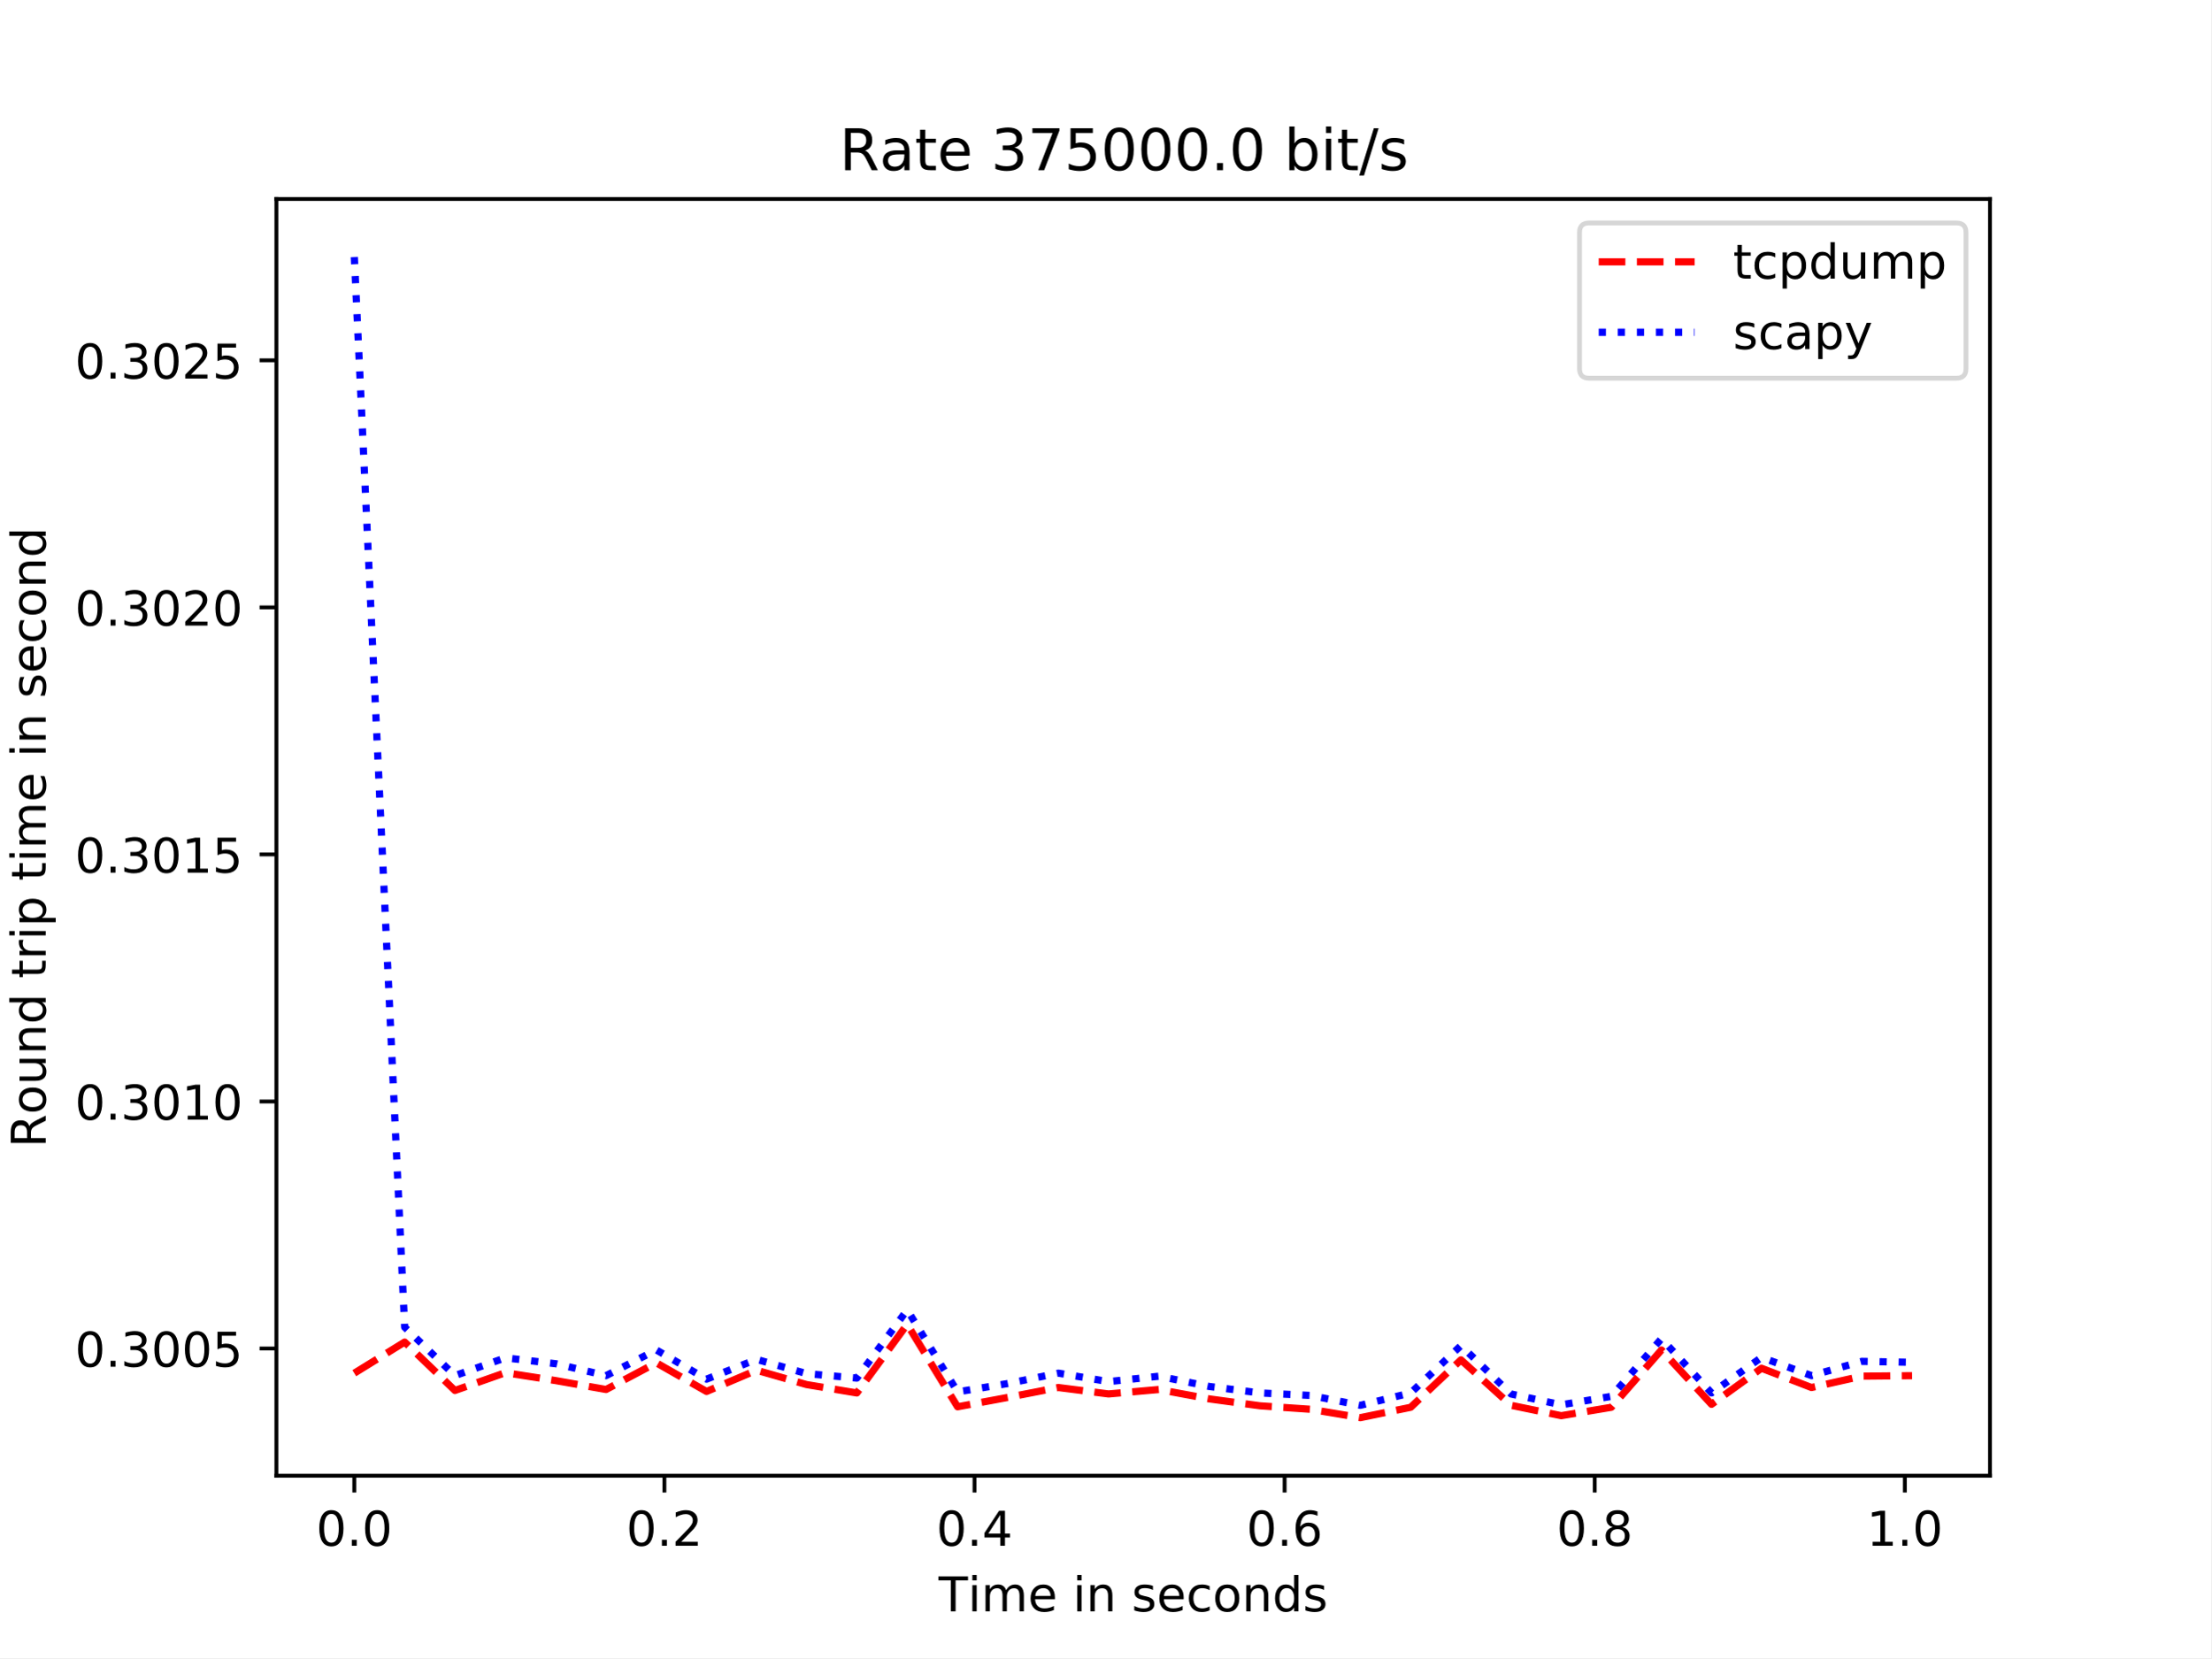
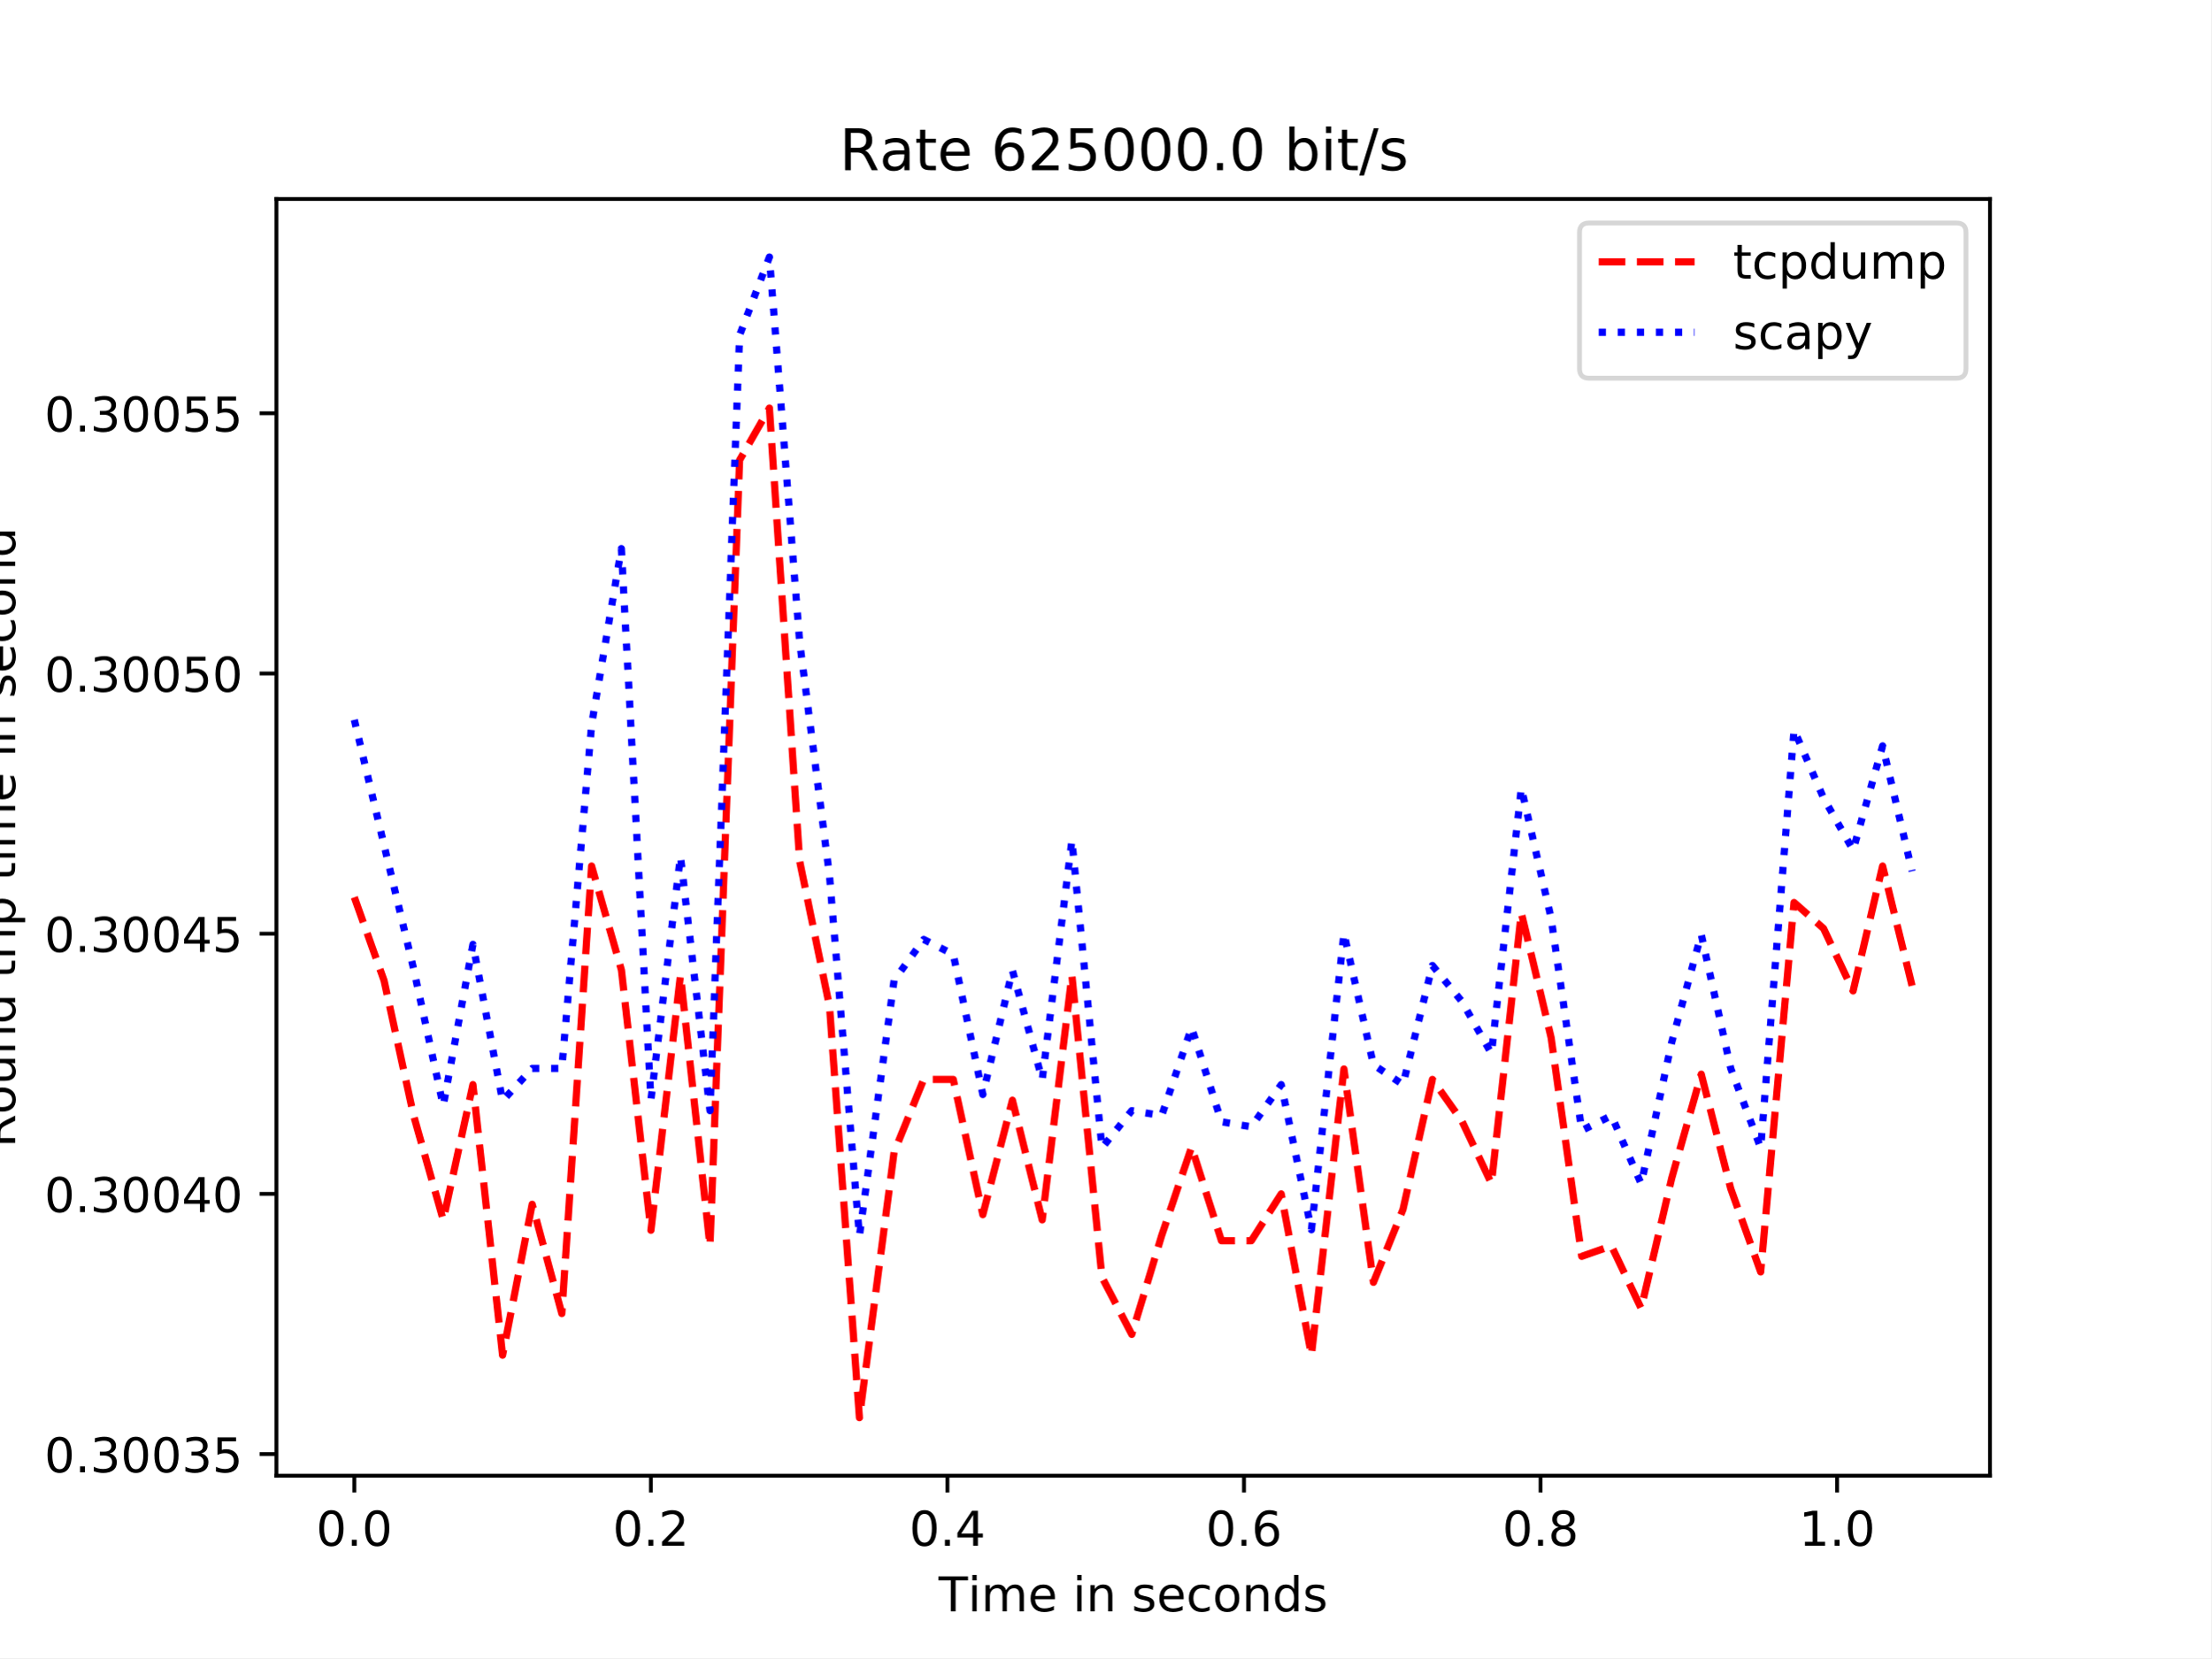
<svg xmlns="http://www.w3.org/2000/svg" xmlns:xlink="http://www.w3.org/1999/xlink" height="345.6pt" version="1.1" viewBox="0 0 460.8 345.6" width="460.8pt">
  <defs>
    <style type="text/css">
*{stroke-linecap:butt;stroke-linejoin:round;}
  </style>
  </defs>
  <g id="figure_1">
    <g id="patch_1">
      <path d="M 0 345.6  L 460.8 345.6  L 460.8 0  L 0 0  z " style="fill:#ffffff;" />
    </g>
    <g id="axes_1">
      <g id="patch_2">
        <path d="M 57.6 307.584  L 414.72 307.584  L 414.72 41.472  L 57.6 41.472  z " style="fill:#ffffff;" />
      </g>
      <g id="matplotlib.axis_1">
        <g id="xtick_1">
          <g id="line2d_1">
            <defs>
-               <path d="M 0 0  L 0 3.5  " id="mb007e5a5c8" style="stroke:#000000;stroke-width:0.8;" />
-             </defs>
-             <g>
-               <use style="stroke:#000000;stroke-width:0.8;" x="73.833" xlink:href="#mb007e5a5c8" y="307.584" />
+               <path d="M 0 0  L 0 3.5  " id="m499a19139c" style="stroke:#000000;stroke-width:0.8;" />
+             </defs>
+             <g>
+               <use style="stroke:#000000;stroke-width:0.8;" x="73.833" xlink:href="#m499a19139c" y="307.584" />
            </g>
          </g>
          <g id="text_1">
            <defs>
              <path d="M 31.781 66.406  Q 24.172 66.406 20.328 58.906  Q 16.5 51.422 16.5 36.375  Q 16.5 21.391 20.328 13.891  Q 24.172 6.391 31.781 6.391  Q 39.453 6.391 43.281 13.891  Q 47.125 21.391 47.125 36.375  Q 47.125 51.422 43.281 58.906  Q 39.453 66.406 31.781 66.406  z M 31.781 74.219  Q 44.047 74.219 50.516 64.516  Q 56.984 54.828 56.984 36.375  Q 56.984 17.969 50.516 8.266  Q 44.047 -1.422 31.781 -1.422  Q 19.531 -1.422 13.062 8.266  Q 6.594 17.969 6.594 36.375  Q 6.594 54.828 13.062 64.516  Q 19.531 74.219 31.781 74.219  z " id="DejaVuSans-30" />
              <path d="M 10.688 12.406  L 21 12.406  L 21 0  L 10.688 0  z " id="DejaVuSans-2e" />
            </defs>
            <g transform="translate(65.88116 322.1824)scale(0.1 -0.1)">
              <use xlink:href="#DejaVuSans-30" />
              <use x="63.623" xlink:href="#DejaVuSans-2e" />
              <use x="95.41" xlink:href="#DejaVuSans-30" />
            </g>
          </g>
        </g>
        <g id="xtick_2">
          <g id="line2d_2">
            <g>
-               <use style="stroke:#000000;stroke-width:0.8;" x="138.462" xlink:href="#mb007e5a5c8" y="307.584" />
+               <use style="stroke:#000000;stroke-width:0.8;" x="135.639" xlink:href="#m499a19139c" y="307.584" />
            </g>
          </g>
          <g id="text_2">
            <defs>
              <path d="M 19.188 8.297  L 53.609 8.297  L 53.609 0  L 7.328 0  L 7.328 8.297  Q 12.938 14.109 22.625 23.891  Q 32.328 33.688 34.812 36.531  Q 39.547 41.844 41.422 45.531  Q 43.312 49.219 43.312 52.781  Q 43.312 58.594 39.234 62.25  Q 35.156 65.922 28.609 65.922  Q 23.969 65.922 18.812 64.312  Q 13.672 62.703 7.812 59.422  L 7.812 69.391  Q 13.766 71.781 18.938 73  Q 24.125 74.219 28.422 74.219  Q 39.75 74.219 46.484 68.547  Q 53.219 62.891 53.219 53.422  Q 53.219 48.922 51.531 44.891  Q 49.859 40.875 45.406 35.406  Q 44.188 33.984 37.641 27.219  Q 31.109 20.453 19.188 8.297  z " id="DejaVuSans-32" />
            </defs>
-             <g transform="translate(130.5099 322.1824)scale(0.1 -0.1)">
+             <g transform="translate(127.6876 322.1824)scale(0.1 -0.1)">
              <use xlink:href="#DejaVuSans-30" />
              <use x="63.623" xlink:href="#DejaVuSans-2e" />
              <use x="95.41" xlink:href="#DejaVuSans-32" />
            </g>
          </g>
        </g>
        <g id="xtick_3">
          <g id="line2d_3">
            <g>
-               <use style="stroke:#000000;stroke-width:0.8;" x="203.09" xlink:href="#mb007e5a5c8" y="307.584" />
+               <use style="stroke:#000000;stroke-width:0.8;" x="197.446" xlink:href="#m499a19139c" y="307.584" />
            </g>
          </g>
          <g id="text_3">
            <defs>
              <path d="M 37.797 64.312  L 12.891 25.391  L 37.797 25.391  z M 35.203 72.906  L 47.609 72.906  L 47.609 25.391  L 58.016 25.391  L 58.016 17.188  L 47.609 17.188  L 47.609 0  L 37.797 0  L 37.797 17.188  L 4.891 17.188  L 4.891 26.703  z " id="DejaVuSans-34" />
            </defs>
-             <g transform="translate(195.1387 322.1824)scale(0.1 -0.1)">
+             <g transform="translate(189.4941 322.1824)scale(0.1 -0.1)">
              <use xlink:href="#DejaVuSans-30" />
              <use x="63.623" xlink:href="#DejaVuSans-2e" />
              <use x="95.41" xlink:href="#DejaVuSans-34" />
            </g>
          </g>
        </g>
        <g id="xtick_4">
          <g id="line2d_4">
            <g>
-               <use style="stroke:#000000;stroke-width:0.8;" x="267.719" xlink:href="#mb007e5a5c8" y="307.584" />
+               <use style="stroke:#000000;stroke-width:0.8;" x="259.252" xlink:href="#m499a19139c" y="307.584" />
            </g>
          </g>
          <g id="text_4">
            <defs>
              <path d="M 33.016 40.375  Q 26.375 40.375 22.484 35.828  Q 18.609 31.297 18.609 23.391  Q 18.609 15.531 22.484 10.953  Q 26.375 6.391 33.016 6.391  Q 39.656 6.391 43.531 10.953  Q 47.406 15.531 47.406 23.391  Q 47.406 31.297 43.531 35.828  Q 39.656 40.375 33.016 40.375  z M 52.594 71.297  L 52.594 62.312  Q 48.875 64.062 45.094 64.984  Q 41.312 65.922 37.594 65.922  Q 27.828 65.922 22.672 59.328  Q 17.531 52.734 16.797 39.406  Q 19.672 43.656 24.016 45.922  Q 28.375 48.188 33.594 48.188  Q 44.578 48.188 50.953 41.516  Q 57.328 34.859 57.328 23.391  Q 57.328 12.156 50.688 5.359  Q 44.047 -1.422 33.016 -1.422  Q 20.359 -1.422 13.672 8.266  Q 6.984 17.969 6.984 36.375  Q 6.984 53.656 15.188 63.938  Q 23.391 74.219 37.203 74.219  Q 40.922 74.219 44.703 73.484  Q 48.484 72.75 52.594 71.297  z " id="DejaVuSans-36" />
            </defs>
-             <g transform="translate(259.7675 322.1824)scale(0.1 -0.1)">
+             <g transform="translate(251.3005 322.1824)scale(0.1 -0.1)">
              <use xlink:href="#DejaVuSans-30" />
              <use x="63.623" xlink:href="#DejaVuSans-2e" />
              <use x="95.41" xlink:href="#DejaVuSans-36" />
            </g>
          </g>
        </g>
        <g id="xtick_5">
          <g id="line2d_5">
            <g>
-               <use style="stroke:#000000;stroke-width:0.8;" x="332.348" xlink:href="#mb007e5a5c8" y="307.584" />
+               <use style="stroke:#000000;stroke-width:0.8;" x="321.059" xlink:href="#m499a19139c" y="307.584" />
            </g>
          </g>
          <g id="text_5">
            <defs>
              <path d="M 31.781 34.625  Q 24.75 34.625 20.719 30.859  Q 16.703 27.094 16.703 20.516  Q 16.703 13.922 20.719 10.156  Q 24.75 6.391 31.781 6.391  Q 38.812 6.391 42.859 10.172  Q 46.922 13.969 46.922 20.516  Q 46.922 27.094 42.891 30.859  Q 38.875 34.625 31.781 34.625  z M 21.922 38.812  Q 15.578 40.375 12.031 44.719  Q 8.5 49.078 8.5 55.328  Q 8.5 64.062 14.719 69.141  Q 20.953 74.219 31.781 74.219  Q 42.672 74.219 48.875 69.141  Q 55.078 64.062 55.078 55.328  Q 55.078 49.078 51.531 44.719  Q 48 40.375 41.703 38.812  Q 48.828 37.156 52.797 32.312  Q 56.781 27.484 56.781 20.516  Q 56.781 9.906 50.312 4.234  Q 43.844 -1.422 31.781 -1.422  Q 19.734 -1.422 13.25 4.234  Q 6.781 9.906 6.781 20.516  Q 6.781 27.484 10.781 32.312  Q 14.797 37.156 21.922 38.812  z M 18.312 54.391  Q 18.312 48.734 21.844 45.562  Q 25.391 42.391 31.781 42.391  Q 38.141 42.391 41.719 45.562  Q 45.312 48.734 45.312 54.391  Q 45.312 60.062 41.719 63.234  Q 38.141 66.406 31.781 66.406  Q 25.391 66.406 21.844 63.234  Q 18.312 60.062 18.312 54.391  z " id="DejaVuSans-38" />
            </defs>
-             <g transform="translate(324.3963 322.1824)scale(0.1 -0.1)">
+             <g transform="translate(313.107 322.1824)scale(0.1 -0.1)">
              <use xlink:href="#DejaVuSans-30" />
              <use x="63.623" xlink:href="#DejaVuSans-2e" />
              <use x="95.41" xlink:href="#DejaVuSans-38" />
            </g>
          </g>
        </g>
        <g id="xtick_6">
          <g id="line2d_6">
            <g>
-               <use style="stroke:#000000;stroke-width:0.8;" x="396.977" xlink:href="#mb007e5a5c8" y="307.584" />
+               <use style="stroke:#000000;stroke-width:0.8;" x="382.865" xlink:href="#m499a19139c" y="307.584" />
            </g>
          </g>
          <g id="text_6">
            <defs>
              <path d="M 12.406 8.297  L 28.516 8.297  L 28.516 63.922  L 10.984 60.406  L 10.984 69.391  L 28.422 72.906  L 38.281 72.906  L 38.281 8.297  L 54.391 8.297  L 54.391 0  L 12.406 0  z " id="DejaVuSans-31" />
            </defs>
-             <g transform="translate(389.025 322.1824)scale(0.1 -0.1)">
+             <g transform="translate(374.9135 322.1824)scale(0.1 -0.1)">
              <use xlink:href="#DejaVuSans-31" />
              <use x="63.623" xlink:href="#DejaVuSans-2e" />
              <use x="95.41" xlink:href="#DejaVuSans-30" />
            </g>
          </g>
        </g>
        <g id="text_7">
          <defs>
            <path d="M -0.297 72.906  L 61.375 72.906  L 61.375 64.594  L 35.5 64.594  L 35.5 0  L 25.594 0  L 25.594 64.594  L -0.297 64.594  z " id="DejaVuSans-54" />
            <path d="M 9.422 54.688  L 18.406 54.688  L 18.406 0  L 9.422 0  z M 9.422 75.984  L 18.406 75.984  L 18.406 64.594  L 9.422 64.594  z " id="DejaVuSans-69" />
            <path d="M 52 44.188  Q 55.375 50.25 60.062 53.125  Q 64.75 56 71.094 56  Q 79.641 56 84.281 50.016  Q 88.922 44.047 88.922 33.016  L 88.922 0  L 79.891 0  L 79.891 32.719  Q 79.891 40.578 77.094 44.375  Q 74.312 48.188 68.609 48.188  Q 61.625 48.188 57.562 43.547  Q 53.516 38.922 53.516 30.906  L 53.516 0  L 44.484 0  L 44.484 32.719  Q 44.484 40.625 41.703 44.406  Q 38.922 48.188 33.109 48.188  Q 26.219 48.188 22.156 43.531  Q 18.109 38.875 18.109 30.906  L 18.109 0  L 9.078 0  L 9.078 54.688  L 18.109 54.688  L 18.109 46.188  Q 21.188 51.219 25.484 53.609  Q 29.781 56 35.688 56  Q 41.656 56 45.828 52.969  Q 50 49.953 52 44.188  z " id="DejaVuSans-6d" />
            <path d="M 56.203 29.594  L 56.203 25.203  L 14.891 25.203  Q 15.484 15.922 20.484 11.062  Q 25.484 6.203 34.422 6.203  Q 39.594 6.203 44.453 7.469  Q 49.312 8.734 54.109 11.281  L 54.109 2.781  Q 49.266 0.734 44.188 -0.344  Q 39.109 -1.422 33.891 -1.422  Q 20.797 -1.422 13.156 6.188  Q 5.516 13.812 5.516 26.812  Q 5.516 40.234 12.766 48.109  Q 20.016 56 32.328 56  Q 43.359 56 49.781 48.891  Q 56.203 41.797 56.203 29.594  z M 47.219 32.234  Q 47.125 39.594 43.094 43.984  Q 39.062 48.391 32.422 48.391  Q 24.906 48.391 20.391 44.141  Q 15.875 39.891 15.188 32.172  z " id="DejaVuSans-65" />
            <path id="DejaVuSans-20" />
            <path d="M 54.891 33.016  L 54.891 0  L 45.906 0  L 45.906 32.719  Q 45.906 40.484 42.875 44.328  Q 39.844 48.188 33.797 48.188  Q 26.516 48.188 22.312 43.547  Q 18.109 38.922 18.109 30.906  L 18.109 0  L 9.078 0  L 9.078 54.688  L 18.109 54.688  L 18.109 46.188  Q 21.344 51.125 25.703 53.562  Q 30.078 56 35.797 56  Q 45.219 56 50.047 50.172  Q 54.891 44.344 54.891 33.016  z " id="DejaVuSans-6e" />
            <path d="M 44.281 53.078  L 44.281 44.578  Q 40.484 46.531 36.375 47.5  Q 32.281 48.484 27.875 48.484  Q 21.188 48.484 17.844 46.438  Q 14.5 44.391 14.5 40.281  Q 14.5 37.156 16.891 35.375  Q 19.281 33.594 26.516 31.984  L 29.594 31.297  Q 39.156 29.25 43.188 25.516  Q 47.219 21.781 47.219 15.094  Q 47.219 7.469 41.188 3.016  Q 35.156 -1.422 24.609 -1.422  Q 20.219 -1.422 15.453 -0.562  Q 10.688 0.297 5.422 2  L 5.422 11.281  Q 10.406 8.688 15.234 7.391  Q 20.062 6.109 24.812 6.109  Q 31.156 6.109 34.562 8.281  Q 37.984 10.453 37.984 14.406  Q 37.984 18.062 35.516 20.016  Q 33.062 21.969 24.703 23.781  L 21.578 24.516  Q 13.234 26.266 9.516 29.906  Q 5.812 33.547 5.812 39.891  Q 5.812 47.609 11.281 51.797  Q 16.75 56 26.812 56  Q 31.781 56 36.172 55.266  Q 40.578 54.547 44.281 53.078  z " id="DejaVuSans-73" />
            <path d="M 48.781 52.594  L 48.781 44.188  Q 44.969 46.297 41.141 47.344  Q 37.312 48.391 33.406 48.391  Q 24.656 48.391 19.812 42.844  Q 14.984 37.312 14.984 27.297  Q 14.984 17.281 19.812 11.734  Q 24.656 6.203 33.406 6.203  Q 37.312 6.203 41.141 7.25  Q 44.969 8.297 48.781 10.406  L 48.781 2.094  Q 45.016 0.344 40.984 -0.531  Q 36.969 -1.422 32.422 -1.422  Q 20.062 -1.422 12.781 6.344  Q 5.516 14.109 5.516 27.297  Q 5.516 40.672 12.859 48.328  Q 20.219 56 33.016 56  Q 37.156 56 41.109 55.141  Q 45.062 54.297 48.781 52.594  z " id="DejaVuSans-63" />
            <path d="M 30.609 48.391  Q 23.391 48.391 19.188 42.75  Q 14.984 37.109 14.984 27.297  Q 14.984 17.484 19.156 11.844  Q 23.344 6.203 30.609 6.203  Q 37.797 6.203 41.984 11.859  Q 46.188 17.531 46.188 27.297  Q 46.188 37.016 41.984 42.703  Q 37.797 48.391 30.609 48.391  z M 30.609 56  Q 42.328 56 49.016 48.375  Q 55.719 40.766 55.719 27.297  Q 55.719 13.875 49.016 6.219  Q 42.328 -1.422 30.609 -1.422  Q 18.844 -1.422 12.172 6.219  Q 5.516 13.875 5.516 27.297  Q 5.516 40.766 12.172 48.375  Q 18.844 56 30.609 56  z " id="DejaVuSans-6f" />
            <path d="M 45.406 46.391  L 45.406 75.984  L 54.391 75.984  L 54.391 0  L 45.406 0  L 45.406 8.203  Q 42.578 3.328 38.25 0.953  Q 33.938 -1.422 27.875 -1.422  Q 17.969 -1.422 11.734 6.484  Q 5.516 14.406 5.516 27.297  Q 5.516 40.188 11.734 48.094  Q 17.969 56 27.875 56  Q 33.938 56 38.25 53.625  Q 42.578 51.266 45.406 46.391  z M 14.797 27.297  Q 14.797 17.391 18.875 11.75  Q 22.953 6.109 30.078 6.109  Q 37.203 6.109 41.297 11.75  Q 45.406 17.391 45.406 27.297  Q 45.406 37.203 41.297 42.844  Q 37.203 48.484 30.078 48.484  Q 22.953 48.484 18.875 42.844  Q 14.797 37.203 14.797 27.297  z " id="DejaVuSans-64" />
          </defs>
          <g transform="translate(195.5991 335.8606)scale(0.1 -0.1)">
            <use xlink:href="#DejaVuSans-54" />
            <use x="61.037" xlink:href="#DejaVuSans-69" />
            <use x="88.82" xlink:href="#DejaVuSans-6d" />
            <use x="186.232" xlink:href="#DejaVuSans-65" />
            <use x="247.756" xlink:href="#DejaVuSans-20" />
            <use x="279.543" xlink:href="#DejaVuSans-69" />
            <use x="307.326" xlink:href="#DejaVuSans-6e" />
            <use x="370.705" xlink:href="#DejaVuSans-20" />
            <use x="402.492" xlink:href="#DejaVuSans-73" />
            <use x="454.592" xlink:href="#DejaVuSans-65" />
            <use x="516.115" xlink:href="#DejaVuSans-63" />
            <use x="571.096" xlink:href="#DejaVuSans-6f" />
            <use x="632.277" xlink:href="#DejaVuSans-6e" />
            <use x="695.656" xlink:href="#DejaVuSans-64" />
            <use x="759.133" xlink:href="#DejaVuSans-73" />
          </g>
        </g>
      </g>
      <g id="matplotlib.axis_2">
        <g id="ytick_1">
          <g id="line2d_7">
            <defs>
-               <path d="M 0 0  L -3.5 0  " id="m6b637b0286" style="stroke:#000000;stroke-width:0.8;" />
-             </defs>
-             <g>
-               <use style="stroke:#000000;stroke-width:0.8;" x="57.6" xlink:href="#m6b637b0286" y="281.07" />
+               <path d="M 0 0  L -3.5 0  " id="m4bdb9c8de2" style="stroke:#000000;stroke-width:0.8;" />
+             </defs>
+             <g>
+               <use style="stroke:#000000;stroke-width:0.8;" x="57.6" xlink:href="#m4bdb9c8de2" y="303.081" />
            </g>
          </g>
          <g id="text_8">
            <defs>
              <path d="M 40.578 39.312  Q 47.656 37.797 51.625 33  Q 55.609 28.219 55.609 21.188  Q 55.609 10.406 48.188 4.484  Q 40.766 -1.422 27.094 -1.422  Q 22.516 -1.422 17.656 -0.516  Q 12.797 0.391 7.625 2.203  L 7.625 11.719  Q 11.719 9.328 16.594 8.109  Q 21.484 6.891 26.812 6.891  Q 36.078 6.891 40.938 10.547  Q 45.797 14.203 45.797 21.188  Q 45.797 27.641 41.281 31.266  Q 36.766 34.906 28.719 34.906  L 20.219 34.906  L 20.219 43.016  L 29.109 43.016  Q 36.375 43.016 40.234 45.922  Q 44.094 48.828 44.094 54.297  Q 44.094 59.906 40.109 62.906  Q 36.141 65.922 28.719 65.922  Q 24.656 65.922 20.016 65.031  Q 15.375 64.156 9.812 62.312  L 9.812 71.094  Q 15.438 72.656 20.344 73.438  Q 25.25 74.219 29.594 74.219  Q 40.828 74.219 47.359 69.109  Q 53.906 64.016 53.906 55.328  Q 53.906 49.266 50.438 45.094  Q 46.969 40.922 40.578 39.312  z " id="DejaVuSans-33" />
              <path d="M 10.797 72.906  L 49.516 72.906  L 49.516 64.594  L 19.828 64.594  L 19.828 46.734  Q 21.969 47.469 24.109 47.828  Q 26.266 48.188 28.422 48.188  Q 40.625 48.188 47.75 41.5  Q 54.891 34.812 54.891 23.391  Q 54.891 11.625 47.562 5.094  Q 40.234 -1.422 26.906 -1.422  Q 22.312 -1.422 17.547 -0.641  Q 12.797 0.141 7.719 1.703  L 7.719 11.625  Q 12.109 9.234 16.797 8.062  Q 21.484 6.891 26.703 6.891  Q 35.156 6.891 40.078 11.328  Q 45.016 15.766 45.016 23.391  Q 45.016 31 40.078 35.438  Q 35.156 39.891 26.703 39.891  Q 22.75 39.891 18.812 39.016  Q 14.891 38.141 10.797 36.281  z " id="DejaVuSans-35" />
            </defs>
-             <g transform="translate(15.60938 284.8695)scale(0.1 -0.1)">
-               <use xlink:href="#DejaVuSans-30" />
-               <use x="63.623" xlink:href="#DejaVuSans-2e" />
-               <use x="95.41" xlink:href="#DejaVuSans-33" />
-               <use x="159.033" xlink:href="#DejaVuSans-30" />
-               <use x="222.656" xlink:href="#DejaVuSans-30" />
-               <use x="286.279" xlink:href="#DejaVuSans-35" />
+             <g transform="translate(9.246875 306.8803)scale(0.1 -0.1)">
+               <use xlink:href="#DejaVuSans-30" />
+               <use x="63.623" xlink:href="#DejaVuSans-2e" />
+               <use x="95.41" xlink:href="#DejaVuSans-33" />
+               <use x="159.033" xlink:href="#DejaVuSans-30" />
+               <use x="222.656" xlink:href="#DejaVuSans-30" />
+               <use x="286.279" xlink:href="#DejaVuSans-33" />
+               <use x="349.902" xlink:href="#DejaVuSans-35" />
            </g>
          </g>
        </g>
        <g id="ytick_2">
          <g id="line2d_8">
            <g>
-               <use style="stroke:#000000;stroke-width:0.8;" x="57.6" xlink:href="#m6b637b0286" y="229.578" />
+               <use style="stroke:#000000;stroke-width:0.8;" x="57.6" xlink:href="#m4bdb9c8de2" y="248.845" />
            </g>
          </g>
          <g id="text_9">
-             <g transform="translate(15.60938 233.3775)scale(0.1 -0.1)">
-               <use xlink:href="#DejaVuSans-30" />
-               <use x="63.623" xlink:href="#DejaVuSans-2e" />
-               <use x="95.41" xlink:href="#DejaVuSans-33" />
-               <use x="159.033" xlink:href="#DejaVuSans-30" />
-               <use x="222.656" xlink:href="#DejaVuSans-31" />
-               <use x="286.279" xlink:href="#DejaVuSans-30" />
+             <g transform="translate(9.246875 252.6441)scale(0.1 -0.1)">
+               <use xlink:href="#DejaVuSans-30" />
+               <use x="63.623" xlink:href="#DejaVuSans-2e" />
+               <use x="95.41" xlink:href="#DejaVuSans-33" />
+               <use x="159.033" xlink:href="#DejaVuSans-30" />
+               <use x="222.656" xlink:href="#DejaVuSans-30" />
+               <use x="286.279" xlink:href="#DejaVuSans-34" />
+               <use x="349.902" xlink:href="#DejaVuSans-30" />
            </g>
          </g>
        </g>
        <g id="ytick_3">
          <g id="line2d_9">
            <g>
-               <use style="stroke:#000000;stroke-width:0.8;" x="57.6" xlink:href="#m6b637b0286" y="178.086" />
+               <use style="stroke:#000000;stroke-width:0.8;" x="57.6" xlink:href="#m4bdb9c8de2" y="194.609" />
            </g>
          </g>
          <g id="text_10">
-             <g transform="translate(15.60938 181.8855)scale(0.1 -0.1)">
-               <use xlink:href="#DejaVuSans-30" />
-               <use x="63.623" xlink:href="#DejaVuSans-2e" />
-               <use x="95.41" xlink:href="#DejaVuSans-33" />
-               <use x="159.033" xlink:href="#DejaVuSans-30" />
-               <use x="222.656" xlink:href="#DejaVuSans-31" />
-               <use x="286.279" xlink:href="#DejaVuSans-35" />
+             <g transform="translate(9.246875 198.408)scale(0.1 -0.1)">
+               <use xlink:href="#DejaVuSans-30" />
+               <use x="63.623" xlink:href="#DejaVuSans-2e" />
+               <use x="95.41" xlink:href="#DejaVuSans-33" />
+               <use x="159.033" xlink:href="#DejaVuSans-30" />
+               <use x="222.656" xlink:href="#DejaVuSans-30" />
+               <use x="286.279" xlink:href="#DejaVuSans-34" />
+               <use x="349.902" xlink:href="#DejaVuSans-35" />
            </g>
          </g>
        </g>
        <g id="ytick_4">
          <g id="line2d_10">
            <g>
-               <use style="stroke:#000000;stroke-width:0.8;" x="57.6" xlink:href="#m6b637b0286" y="126.594" />
+               <use style="stroke:#000000;stroke-width:0.8;" x="57.6" xlink:href="#m4bdb9c8de2" y="140.373" />
            </g>
          </g>
          <g id="text_11">
-             <g transform="translate(15.60938 130.3934)scale(0.1 -0.1)">
-               <use xlink:href="#DejaVuSans-30" />
-               <use x="63.623" xlink:href="#DejaVuSans-2e" />
-               <use x="95.41" xlink:href="#DejaVuSans-33" />
-               <use x="159.033" xlink:href="#DejaVuSans-30" />
-               <use x="222.656" xlink:href="#DejaVuSans-32" />
-               <use x="286.279" xlink:href="#DejaVuSans-30" />
+             <g transform="translate(9.246875 144.1719)scale(0.1 -0.1)">
+               <use xlink:href="#DejaVuSans-30" />
+               <use x="63.623" xlink:href="#DejaVuSans-2e" />
+               <use x="95.41" xlink:href="#DejaVuSans-33" />
+               <use x="159.033" xlink:href="#DejaVuSans-30" />
+               <use x="222.656" xlink:href="#DejaVuSans-30" />
+               <use x="286.279" xlink:href="#DejaVuSans-35" />
+               <use x="349.902" xlink:href="#DejaVuSans-30" />
            </g>
          </g>
        </g>
        <g id="ytick_5">
          <g id="line2d_11">
            <g>
-               <use style="stroke:#000000;stroke-width:0.8;" x="57.6" xlink:href="#m6b637b0286" y="75.102" />
+               <use style="stroke:#000000;stroke-width:0.8;" x="57.6" xlink:href="#m4bdb9c8de2" y="86.136" />
            </g>
          </g>
          <g id="text_12">
-             <g transform="translate(15.60938 78.90144)scale(0.1 -0.1)">
-               <use xlink:href="#DejaVuSans-30" />
-               <use x="63.623" xlink:href="#DejaVuSans-2e" />
-               <use x="95.41" xlink:href="#DejaVuSans-33" />
-               <use x="159.033" xlink:href="#DejaVuSans-30" />
-               <use x="222.656" xlink:href="#DejaVuSans-32" />
+             <g transform="translate(9.246875 89.93572)scale(0.1 -0.1)">
+               <use xlink:href="#DejaVuSans-30" />
+               <use x="63.623" xlink:href="#DejaVuSans-2e" />
+               <use x="95.41" xlink:href="#DejaVuSans-33" />
+               <use x="159.033" xlink:href="#DejaVuSans-30" />
+               <use x="222.656" xlink:href="#DejaVuSans-30" />
              <use x="286.279" xlink:href="#DejaVuSans-35" />
+               <use x="349.902" xlink:href="#DejaVuSans-35" />
            </g>
          </g>
        </g>
        <g id="text_13">
          <defs>
            <path d="M 44.391 34.188  Q 47.562 33.109 50.562 29.594  Q 53.562 26.078 56.594 19.922  L 66.609 0  L 56 0  L 46.688 18.703  Q 43.062 26.031 39.672 28.422  Q 36.281 30.812 30.422 30.812  L 19.672 30.812  L 19.672 0  L 9.812 0  L 9.812 72.906  L 32.078 72.906  Q 44.578 72.906 50.734 67.672  Q 56.891 62.453 56.891 51.906  Q 56.891 45.016 53.688 40.469  Q 50.484 35.938 44.391 34.188  z M 19.672 64.797  L 19.672 38.922  L 32.078 38.922  Q 39.203 38.922 42.844 42.219  Q 46.484 45.516 46.484 51.906  Q 46.484 58.297 42.844 61.547  Q 39.203 64.797 32.078 64.797  z " id="DejaVuSans-52" />
            <path d="M 8.5 21.578  L 8.5 54.688  L 17.484 54.688  L 17.484 21.922  Q 17.484 14.156 20.5 10.266  Q 23.531 6.391 29.594 6.391  Q 36.859 6.391 41.078 11.031  Q 45.312 15.672 45.312 23.688  L 45.312 54.688  L 54.297 54.688  L 54.297 0  L 45.312 0  L 45.312 8.406  Q 42.047 3.422 37.719 1  Q 33.406 -1.422 27.688 -1.422  Q 18.266 -1.422 13.375 4.438  Q 8.5 10.297 8.5 21.578  z M 31.109 56  z " id="DejaVuSans-75" />
            <path d="M 18.312 70.219  L 18.312 54.688  L 36.812 54.688  L 36.812 47.703  L 18.312 47.703  L 18.312 18.016  Q 18.312 11.328 20.141 9.422  Q 21.969 7.516 27.594 7.516  L 36.812 7.516  L 36.812 0  L 27.594 0  Q 17.188 0 13.234 3.875  Q 9.281 7.766 9.281 18.016  L 9.281 47.703  L 2.688 47.703  L 2.688 54.688  L 9.281 54.688  L 9.281 70.219  z " id="DejaVuSans-74" />
            <path d="M 41.109 46.297  Q 39.594 47.172 37.812 47.578  Q 36.031 48 33.891 48  Q 26.266 48 22.188 43.047  Q 18.109 38.094 18.109 28.812  L 18.109 0  L 9.078 0  L 9.078 54.688  L 18.109 54.688  L 18.109 46.188  Q 20.953 51.172 25.484 53.578  Q 30.031 56 36.531 56  Q 37.453 56 38.578 55.875  Q 39.703 55.766 41.062 55.516  z " id="DejaVuSans-72" />
            <path d="M 18.109 8.203  L 18.109 -20.797  L 9.078 -20.797  L 9.078 54.688  L 18.109 54.688  L 18.109 46.391  Q 20.953 51.266 25.266 53.625  Q 29.594 56 35.594 56  Q 45.562 56 51.781 48.094  Q 58.016 40.188 58.016 27.297  Q 58.016 14.406 51.781 6.484  Q 45.562 -1.422 35.594 -1.422  Q 29.594 -1.422 25.266 0.953  Q 20.953 3.328 18.109 8.203  z M 48.688 27.297  Q 48.688 37.203 44.609 42.844  Q 40.531 48.484 33.406 48.484  Q 26.266 48.484 22.188 42.844  Q 18.109 37.203 18.109 27.297  Q 18.109 17.391 22.188 11.75  Q 26.266 6.109 33.406 6.109  Q 40.531 6.109 44.609 11.75  Q 48.688 17.391 48.688 27.297  z " id="DejaVuSans-70" />
          </defs>
-           <g transform="translate(9.529687 239.1921)rotate(-90)scale(0.1 -0.1)">
+           <g transform="translate(3.167187 239.1921)rotate(-90)scale(0.1 -0.1)">
            <use xlink:href="#DejaVuSans-52" />
            <use x="69.42" xlink:href="#DejaVuSans-6f" />
            <use x="130.602" xlink:href="#DejaVuSans-75" />
            <use x="193.98" xlink:href="#DejaVuSans-6e" />
            <use x="257.359" xlink:href="#DejaVuSans-64" />
            <use x="320.836" xlink:href="#DejaVuSans-20" />
            <use x="352.623" xlink:href="#DejaVuSans-74" />
            <use x="391.832" xlink:href="#DejaVuSans-72" />
            <use x="432.945" xlink:href="#DejaVuSans-69" />
            <use x="460.729" xlink:href="#DejaVuSans-70" />
            <use x="524.205" xlink:href="#DejaVuSans-20" />
            <use x="555.992" xlink:href="#DejaVuSans-74" />
            <use x="595.201" xlink:href="#DejaVuSans-69" />
            <use x="622.984" xlink:href="#DejaVuSans-6d" />
            <use x="720.396" xlink:href="#DejaVuSans-65" />
            <use x="781.92" xlink:href="#DejaVuSans-20" />
            <use x="813.707" xlink:href="#DejaVuSans-69" />
            <use x="841.49" xlink:href="#DejaVuSans-6e" />
            <use x="904.869" xlink:href="#DejaVuSans-20" />
            <use x="936.656" xlink:href="#DejaVuSans-73" />
            <use x="988.756" xlink:href="#DejaVuSans-65" />
            <use x="1050.279" xlink:href="#DejaVuSans-63" />
            <use x="1105.26" xlink:href="#DejaVuSans-6f" />
            <use x="1166.441" xlink:href="#DejaVuSans-6e" />
            <use x="1229.82" xlink:href="#DejaVuSans-64" />
          </g>
        </g>
      </g>
      <g id="line2d_12">
-         <path clip-path="url(#pd5e6c61206)" d="M 73.833 286.219  L 84.328 279.731  L 94.805 289.824  L 105.311 286.116  L 115.825 287.764  L 126.306 289.618  L 136.777 284.057  L 147.246 290.03  L 157.669 285.602  L 168.078 288.588  L 178.566 290.339  L 189.055 276.024  L 199.56 293.222  L 210.038 291.266  L 220.568 289.206  L 231.026 290.545  L 241.514 289.618  L 252.014 291.575  L 262.59 293.016  L 273.069 293.737  L 283.506 295.488  L 293.989 293.325  L 304.468 283.439  L 314.917 292.913  L 325.367 295.076  L 335.807 293.325  L 346.251 281.379  L 356.687 292.707  L 367.105 285.19  L 377.523 289.206  L 388.005 286.837  L 398.482 286.734  " style="fill:none;stroke:#ff0000;stroke-dasharray:5.55,2.4;stroke-dashoffset:0;stroke-width:1.5;" />
+         <path clip-path="url(#p5c92d3a6cc)" d="M 73.833 187.016  L 80.029 204.371  L 86.208 232.574  L 92.36 254.269  L 98.552 226.066  L 104.732 282.471  L 110.9 251.014  L 117.078 273.794  L 123.282 180.507  L 129.5 202.202  L 135.648 256.438  L 141.806 203.287  L 147.958 259.692  L 154.131 95.899  L 160.343 85.052  L 166.64 179.423  L 172.872 209.795  L 179.101 295.488  L 186.325 240.167  L 192.497 224.981  L 198.661 224.981  L 204.821 253.184  L 210.988 229.32  L 217.196 254.269  L 223.388 203.287  L 229.647 266.2  L 235.865 278.132  L 242.096 257.523  L 248.329 239.082  L 254.552 258.607  L 260.78 258.607  L 267.006 248.845  L 273.303 282.471  L 280.084 222.812  L 286.232 267.285  L 292.383 252.099  L 298.521 224.981  L 304.671 233.659  L 310.819 246.675  L 317.054 190.27  L 323.268 216.303  L 329.645 261.862  L 335.838 259.692  L 342.029 272.709  L 348.388 245.591  L 354.55 223.896  L 360.698 247.76  L 366.935 265.116  L 373.885 188.1  L 380.036 193.524  L 386.196 206.541  L 392.345 180.507  L 398.484 205.456  " style="fill:none;stroke:#ff0000;stroke-dasharray:5.55,2.4;stroke-dashoffset:0;stroke-width:1.5;" />
      </g>
      <g id="line2d_13">
-         <path clip-path="url(#pd5e6c61206)" d="M 73.833 53.568  L 84.332 276.635  L 94.809 286.726  L 105.315 283.019  L 115.828 284.246  L 126.311 286.726  L 136.782 281.374  L 147.251 287.463  L 157.675 283.338  L 168.085 286.309  L 178.57 287.242  L 189.06 273.025  L 199.564 290.114  L 210.042 288.371  L 220.572 286.211  L 231.032 287.978  L 241.519 286.849  L 252.019 288.985  L 262.595 290.335  L 273.073 290.851  L 283.511 292.914  L 293.994 290.335  L 304.472 280.465  L 314.923 290.556  L 325.373 292.815  L 335.813 291.048  L 346.257 279.016  L 356.693 290.335  L 367.111 282.92  L 377.529 286.726  L 388.009 283.755  L 398.487 283.952  " style="fill:none;stroke:#0000ff;stroke-dasharray:1.5,2.475;stroke-dashoffset:0;stroke-width:1.5;" />
+         <path clip-path="url(#p5c92d3a6cc)" d="M 73.833 150.033  L 80.031 176.153  L 86.209 202.015  L 92.364 230.463  L 98.554 196.842  L 104.728 229.428  L 110.902 222.704  L 117.074 222.704  L 123.284 151.067  L 129.485 114.343  L 135.651 229.17  L 141.809 178.481  L 147.961 231.497  L 154.134 69.861  L 160.345 53.568  L 166.638 133.74  L 172.875 182.618  L 179.101 257.618  L 186.326 204.342  L 192.499 195.808  L 198.664 198.911  L 204.824 228.135  L 210.991 202.273  L 217.198 225.032  L 223.39 175.118  L 229.65 239.256  L 235.862 231.497  L 242.1 232.532  L 248.333 214.17  L 254.555 233.825  L 260.783 234.859  L 267.01 226.066  L 273.306 256.325  L 280.086 194.515  L 286.229 221.928  L 292.386 226.066  L 298.525 201.239  L 304.675 208.739  L 310.822 219.601  L 317.057 164.257  L 323.271 191.411  L 329.648 235.635  L 335.841 232.532  L 342.032 246.756  L 348.39 217.273  L 354.552 194.773  L 360.702 222.704  L 366.938 239.256  L 373.885 152.101  L 380.038 166.325  L 386.198 177.187  L 392.349 155.464  L 398.487 181.584  " style="fill:none;stroke:#0000ff;stroke-dasharray:1.5,2.475;stroke-dashoffset:0;stroke-width:1.5;" />
      </g>
      <g id="patch_3">
        <path d="M 57.6 307.584  L 57.6 41.472  " style="fill:none;stroke:#000000;stroke-linecap:square;stroke-linejoin:miter;stroke-width:0.8;" />
      </g>
      <g id="patch_4">
        <path d="M 414.72 307.584  L 414.72 41.472  " style="fill:none;stroke:#000000;stroke-linecap:square;stroke-linejoin:miter;stroke-width:0.8;" />
      </g>
      <g id="patch_5">
        <path d="M 57.6 307.584  L 414.72 307.584  " style="fill:none;stroke:#000000;stroke-linecap:square;stroke-linejoin:miter;stroke-width:0.8;" />
      </g>
      <g id="patch_6">
        <path d="M 57.6 41.472  L 414.72 41.472  " style="fill:none;stroke:#000000;stroke-linecap:square;stroke-linejoin:miter;stroke-width:0.8;" />
      </g>
      <g id="text_14">
        <defs>
          <path d="M 34.281 27.484  Q 23.391 27.484 19.188 25  Q 14.984 22.516 14.984 16.5  Q 14.984 11.719 18.141 8.906  Q 21.297 6.109 26.703 6.109  Q 34.188 6.109 38.703 11.406  Q 43.219 16.703 43.219 25.484  L 43.219 27.484  z M 52.203 31.203  L 52.203 0  L 43.219 0  L 43.219 8.297  Q 40.141 3.328 35.547 0.953  Q 30.953 -1.422 24.312 -1.422  Q 15.922 -1.422 10.953 3.297  Q 6 8.016 6 15.922  Q 6 25.141 12.172 29.828  Q 18.359 34.516 30.609 34.516  L 43.219 34.516  L 43.219 35.406  Q 43.219 41.609 39.141 45  Q 35.062 48.391 27.688 48.391  Q 23 48.391 18.547 47.266  Q 14.109 46.141 10.016 43.891  L 10.016 52.203  Q 14.938 54.109 19.578 55.047  Q 24.219 56 28.609 56  Q 40.484 56 46.344 49.844  Q 52.203 43.703 52.203 31.203  z " id="DejaVuSans-61" />
-           <path d="M 8.203 72.906  L 55.078 72.906  L 55.078 68.703  L 28.609 0  L 18.312 0  L 43.219 64.594  L 8.203 64.594  z " id="DejaVuSans-37" />
          <path d="M 48.688 27.297  Q 48.688 37.203 44.609 42.844  Q 40.531 48.484 33.406 48.484  Q 26.266 48.484 22.188 42.844  Q 18.109 37.203 18.109 27.297  Q 18.109 17.391 22.188 11.75  Q 26.266 6.109 33.406 6.109  Q 40.531 6.109 44.609 11.75  Q 48.688 17.391 48.688 27.297  z M 18.109 46.391  Q 20.953 51.266 25.266 53.625  Q 29.594 56 35.594 56  Q 45.562 56 51.781 48.094  Q 58.016 40.188 58.016 27.297  Q 58.016 14.406 51.781 6.484  Q 45.562 -1.422 35.594 -1.422  Q 29.594 -1.422 25.266 0.953  Q 20.953 3.328 18.109 8.203  L 18.109 0  L 9.078 0  L 9.078 75.984  L 18.109 75.984  z " id="DejaVuSans-62" />
          <path d="M 25.391 72.906  L 33.688 72.906  L 8.297 -9.281  L 0 -9.281  z " id="DejaVuSans-2f" />
        </defs>
        <g transform="translate(174.9469 35.472)scale(0.12 -0.12)">
          <use xlink:href="#DejaVuSans-52" />
          <use x="69.451" xlink:href="#DejaVuSans-61" />
          <use x="130.73" xlink:href="#DejaVuSans-74" />
          <use x="169.939" xlink:href="#DejaVuSans-65" />
          <use x="231.463" xlink:href="#DejaVuSans-20" />
-           <use x="263.25" xlink:href="#DejaVuSans-33" />
-           <use x="326.873" xlink:href="#DejaVuSans-37" />
+           <use x="263.25" xlink:href="#DejaVuSans-36" />
+           <use x="326.873" xlink:href="#DejaVuSans-32" />
          <use x="390.496" xlink:href="#DejaVuSans-35" />
          <use x="454.119" xlink:href="#DejaVuSans-30" />
          <use x="517.742" xlink:href="#DejaVuSans-30" />
          <use x="581.365" xlink:href="#DejaVuSans-30" />
          <use x="644.988" xlink:href="#DejaVuSans-2e" />
          <use x="676.775" xlink:href="#DejaVuSans-30" />
          <use x="740.398" xlink:href="#DejaVuSans-20" />
          <use x="772.186" xlink:href="#DejaVuSans-62" />
          <use x="835.662" xlink:href="#DejaVuSans-69" />
          <use x="863.445" xlink:href="#DejaVuSans-74" />
          <use x="902.654" xlink:href="#DejaVuSans-2f" />
          <use x="936.346" xlink:href="#DejaVuSans-73" />
          <use x="988.445" xlink:href="#DejaVuSans-20" />
        </g>
      </g>
      <g id="legend_1">
        <g id="patch_7">
          <path d="M 331.178 78.828  L 407.72 78.828  Q 409.72 78.828 409.72 76.828  L 409.72 48.472  Q 409.72 46.472 407.72 46.472  L 331.178 46.472  Q 329.178 46.472 329.178 48.472  L 329.178 76.828  Q 329.178 78.828 331.178 78.828  z " style="fill:#ffffff;opacity:0.8;stroke:#cccccc;stroke-linejoin:miter;" />
        </g>
        <g id="line2d_14">
          <path d="M 333.178 54.57  L 353.178 54.57  " style="fill:none;stroke:#ff0000;stroke-dasharray:5.55,2.4;stroke-dashoffset:0;stroke-width:1.5;" />
        </g>
        <g id="line2d_15" />
        <g id="text_15">
          <g transform="translate(361.1778 58.07044)scale(0.1 -0.1)">
            <use xlink:href="#DejaVuSans-74" />
            <use x="39.209" xlink:href="#DejaVuSans-63" />
            <use x="94.189" xlink:href="#DejaVuSans-70" />
            <use x="157.666" xlink:href="#DejaVuSans-64" />
            <use x="221.143" xlink:href="#DejaVuSans-75" />
            <use x="284.521" xlink:href="#DejaVuSans-6d" />
            <use x="381.934" xlink:href="#DejaVuSans-70" />
          </g>
        </g>
        <g id="line2d_16">
          <path d="M 333.178 69.249  L 353.178 69.249  " style="fill:none;stroke:#0000ff;stroke-dasharray:1.5,2.475;stroke-dashoffset:0;stroke-width:1.5;" />
        </g>
        <g id="line2d_17" />
        <g id="text_16">
          <defs>
            <path d="M 32.172 -5.078  Q 28.375 -14.844 24.75 -17.812  Q 21.141 -20.797 15.094 -20.797  L 7.906 -20.797  L 7.906 -13.281  L 13.188 -13.281  Q 16.891 -13.281 18.938 -11.516  Q 21 -9.766 23.484 -3.219  L 25.094 0.875  L 2.984 54.688  L 12.5 54.688  L 29.594 11.922  L 46.688 54.688  L 56.203 54.688  z " id="DejaVuSans-79" />
          </defs>
          <g transform="translate(361.1778 72.74856)scale(0.1 -0.1)">
            <use xlink:href="#DejaVuSans-73" />
            <use x="52.1" xlink:href="#DejaVuSans-63" />
            <use x="107.08" xlink:href="#DejaVuSans-61" />
            <use x="168.359" xlink:href="#DejaVuSans-70" />
            <use x="231.836" xlink:href="#DejaVuSans-79" />
          </g>
        </g>
      </g>
    </g>
  </g>
  <defs>
-     <clipPath id="pd5e6c61206">
+     <clipPath id="p5c92d3a6cc">
      <rect height="266.112" width="357.12" x="57.6" y="41.472" />
    </clipPath>
  </defs>
</svg>
